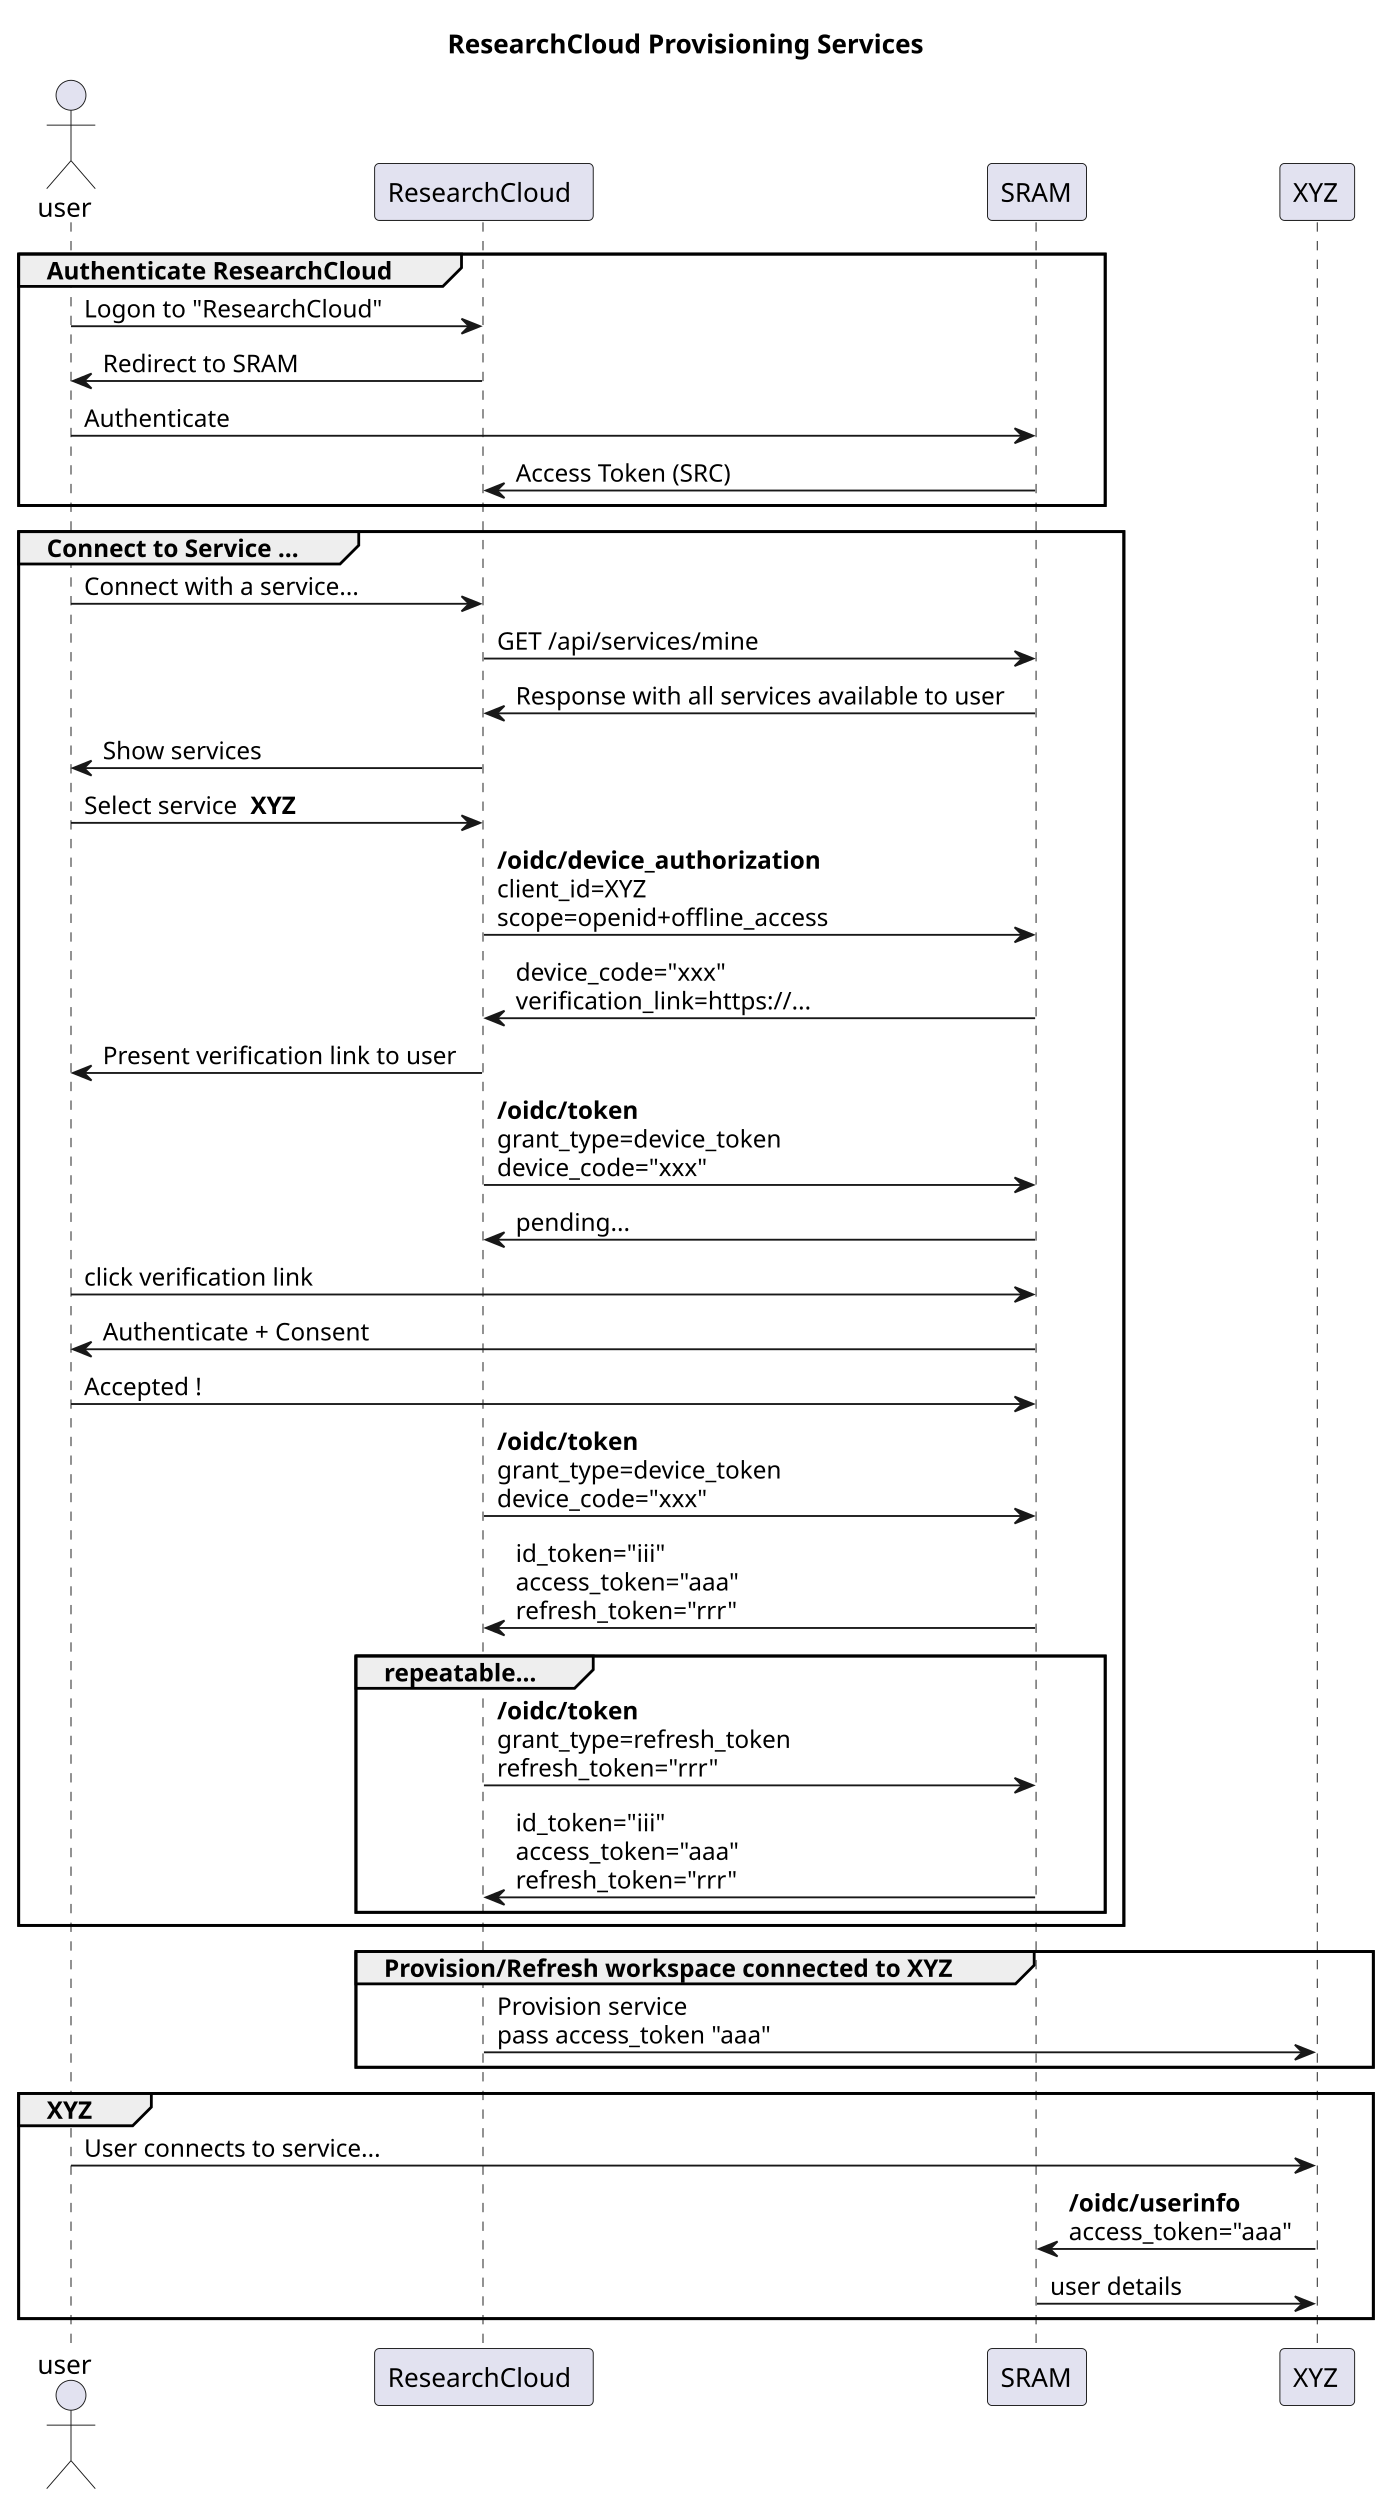
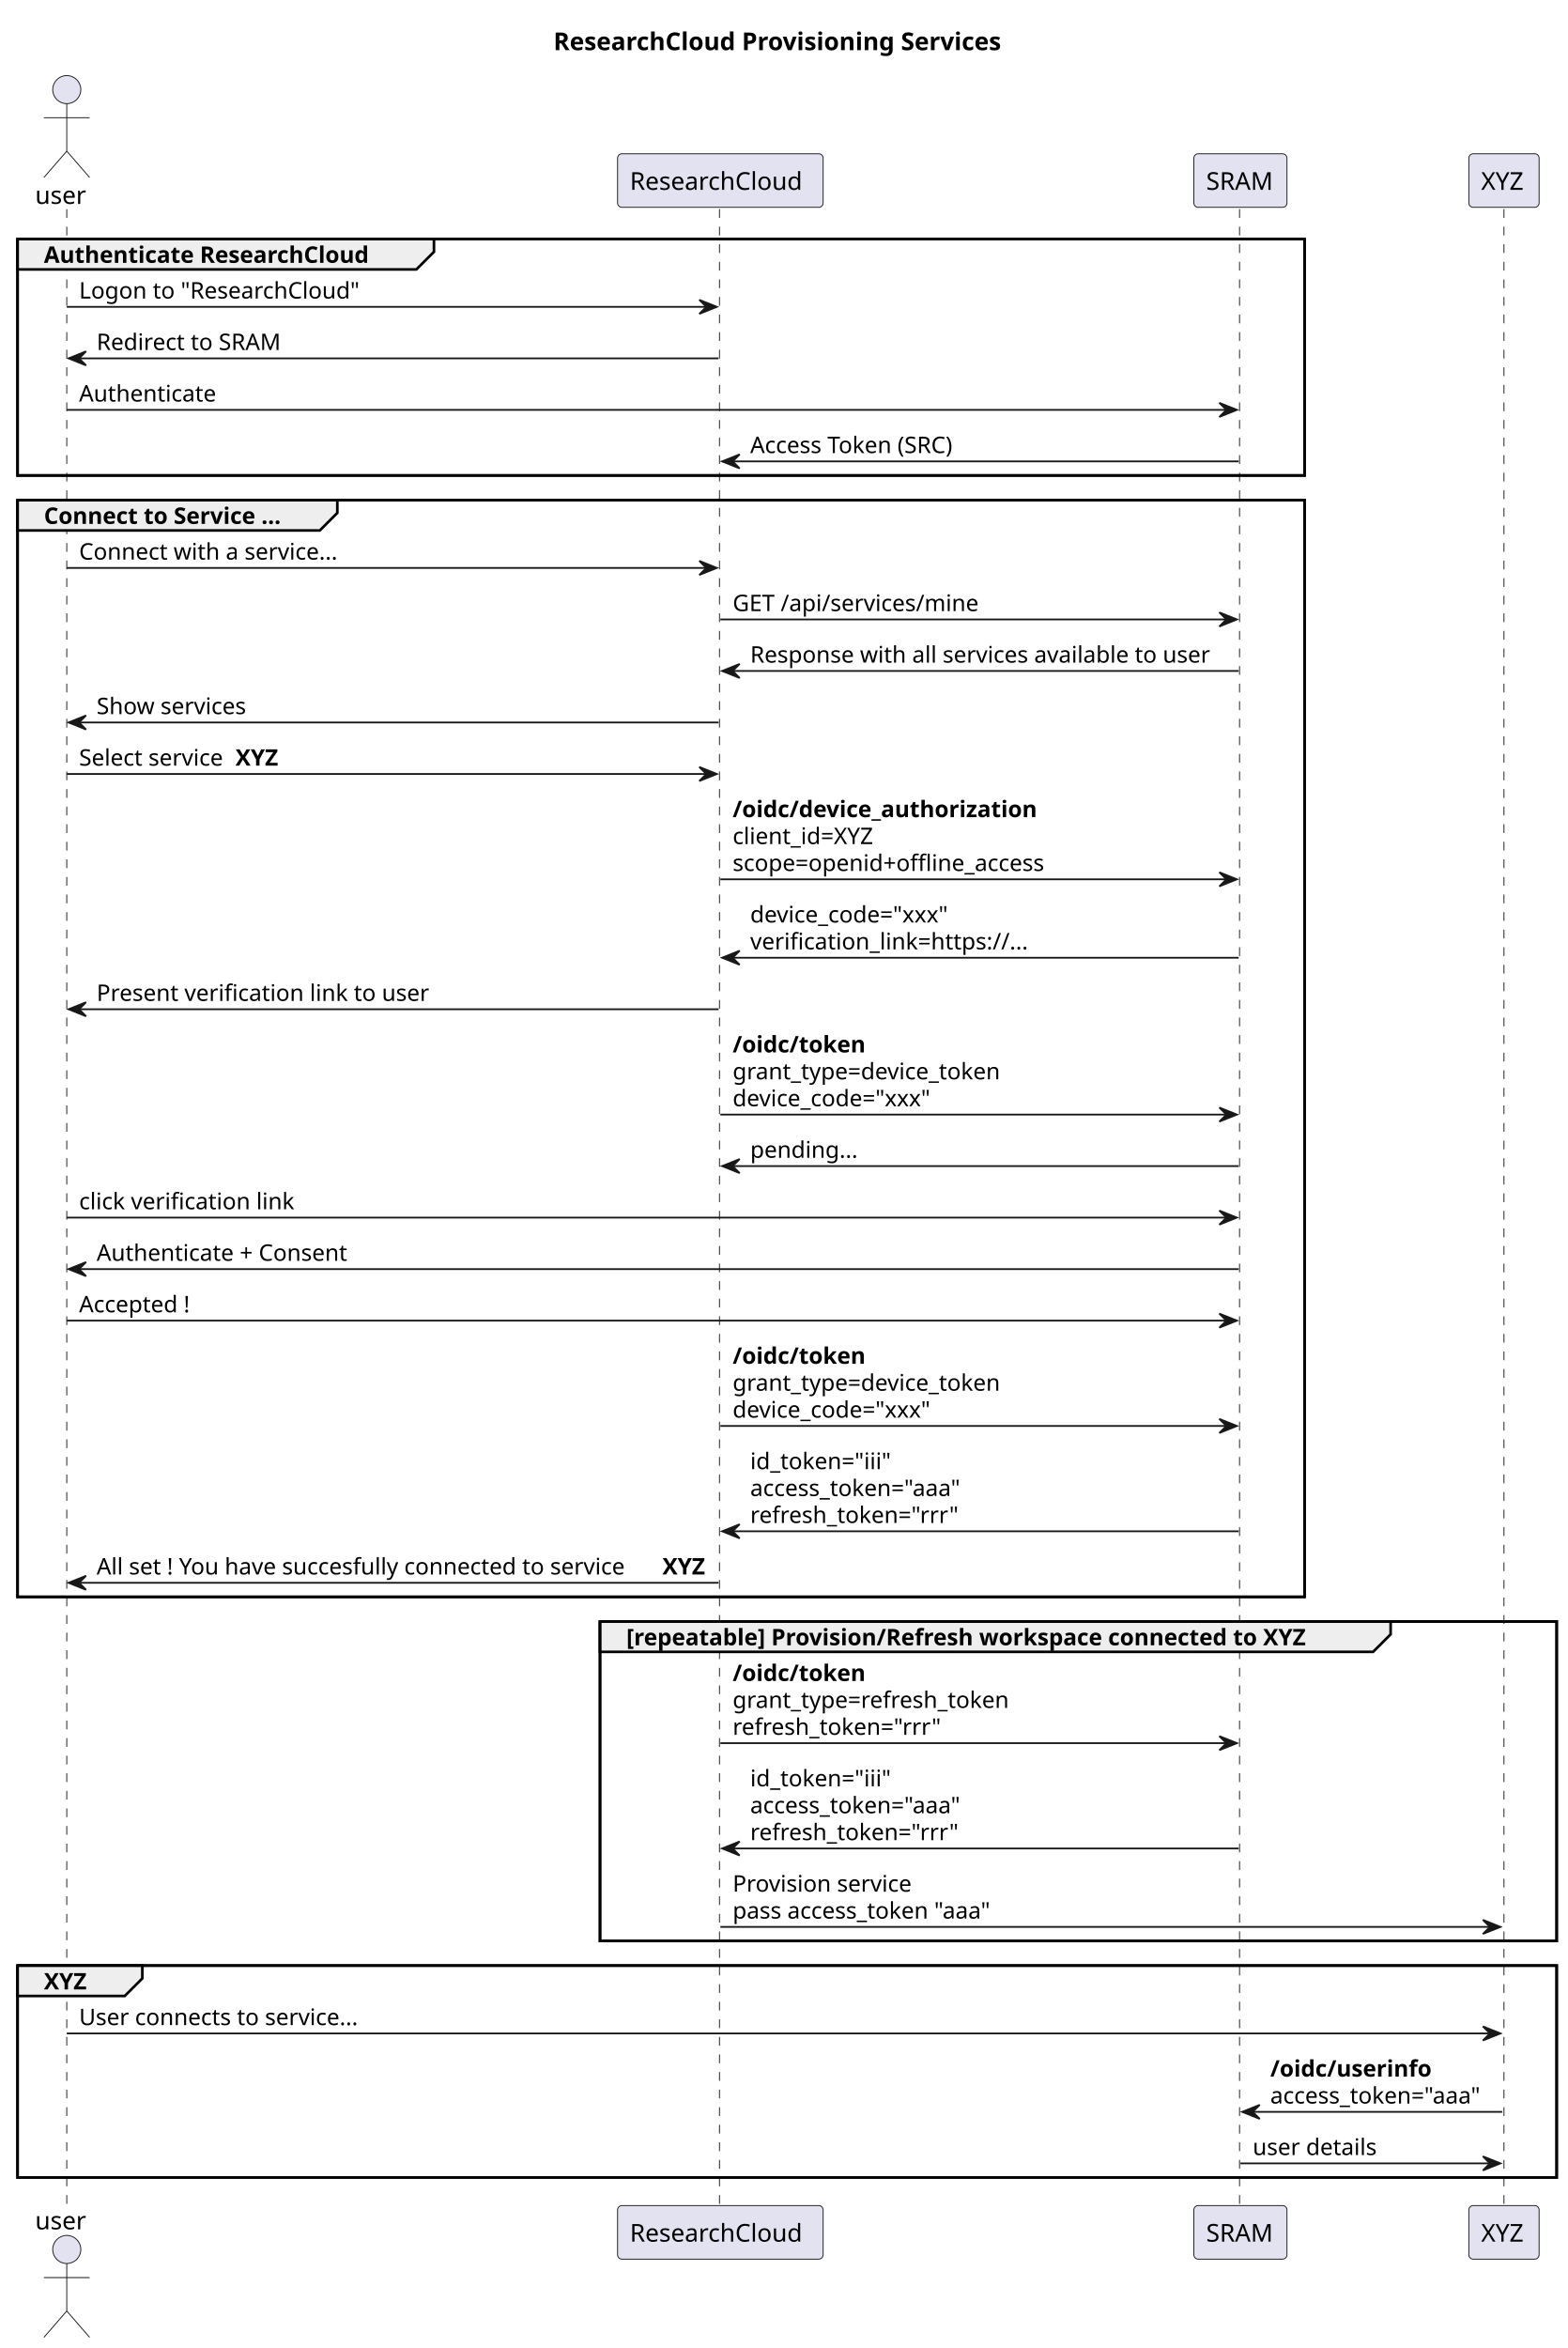
- <svg xmlns="http://www.w3.org/2000/svg" contentStyleType="text/css" height="1338px" preserveAspectRatio="none" style="width:741px;height:1338px;background:#FFFFFF;" version="1.1" viewBox="0 0 741 1338" width="741px" zoomAndPan="magnify">
+ <svg xmlns="http://www.w3.org/2000/svg" contentStyleType="text/css" height="1336px" preserveAspectRatio="none" style="width:892px;height:1336px;background:#FFFFFF;" version="1.1" viewBox="0 0 892 1336" width="892px" zoomAndPan="magnify">
  <defs />
  <g>
-     <rect fill="none" height="26.488" id="_title" style="stroke:none;stroke-width:1.0;" width="275" x="234.5" y="10" />
-     <text fill="#000000" font-family="sans-serif" font-size="14" font-weight="bold" lengthAdjust="spacing" textLength="265" x="239.5" y="28.535">ResearchCloud Provisioning Services</text>
-     <rect fill="none" height="134.553" style="stroke:#000000;stroke-width:1.5;" width="581.5" x="10" y="135.977" />
-     <rect fill="none" height="745.938" style="stroke:#000000;stroke-width:1.5;" width="591.5" x="10" y="284.529" />
-     <rect fill="none" height="137.174" style="stroke:#000000;stroke-width:1.5;" width="401" x="190.5" y="886.293" />
-     <rect fill="none" height="61.932" style="stroke:#000000;stroke-width:1.5;" width="544.5" x="190.5" y="1044.467" />
-     <rect fill="none" height="120.553" style="stroke:#000000;stroke-width:1.5;" width="725" x="10" y="1120.398" />
-     <line style="stroke:#181818;stroke-width:0.5;stroke-dasharray:5.0,5.0;" x1="38" x2="38" y1="118.977" y2="1257.951" />
-     <line style="stroke:#181818;stroke-width:0.5;stroke-dasharray:5.0,5.0;" x1="258.5" x2="258.5" y1="118.977" y2="1257.951" />
-     <line style="stroke:#181818;stroke-width:0.5;stroke-dasharray:5.0,5.0;" x1="554.5" x2="554.5" y1="118.977" y2="1257.951" />
-     <line style="stroke:#181818;stroke-width:0.5;stroke-dasharray:5.0,5.0;" x1="705" x2="705" y1="118.977" y2="1257.951" />
+     <rect fill="none" height="26.488" id="_title" style="stroke:none;stroke-width:1.0;" width="275" x="310" y="10" />
+     <text fill="#000000" font-family="sans-serif" font-size="14" font-weight="bold" lengthAdjust="spacing" textLength="265" x="315" y="28.535">ResearchCloud Provisioning Services</text>
+     <rect fill="none" height="134.553" style="stroke:#000000;stroke-width:1.5;" width="732.5" x="10" y="135.977" />
+     <rect fill="none" height="624.074" style="stroke:#000000;stroke-width:1.5;" width="732.5" x="10" y="284.529" />
+     <rect fill="none" height="181.795" style="stroke:#000000;stroke-width:1.5;" width="544.5" x="341.5" y="922.604" />
+     <rect fill="none" height="120.553" style="stroke:#000000;stroke-width:1.5;" width="876" x="10" y="1118.398" />
+     <line style="stroke:#181818;stroke-width:0.5;stroke-dasharray:5.0,5.0;" x1="38" x2="38" y1="118.977" y2="1255.951" />
+     <line style="stroke:#181818;stroke-width:0.5;stroke-dasharray:5.0,5.0;" x1="409.5" x2="409.5" y1="118.977" y2="1255.951" />
+     <line style="stroke:#181818;stroke-width:0.5;stroke-dasharray:5.0,5.0;" x1="705.5" x2="705.5" y1="118.977" y2="1255.951" />
+     <line style="stroke:#181818;stroke-width:0.5;stroke-dasharray:5.0,5.0;" x1="856" x2="856" y1="118.977" y2="1255.951" />
    <text fill="#000000" font-family="sans-serif" font-size="14" lengthAdjust="spacing" textLength="30" x="20" y="116.023">user</text>
    <ellipse cx="38" cy="50.988" fill="#E2E2F0" rx="8" ry="8" style="stroke:#181818;stroke-width:0.5;" />
    <path d="M38,58.988 L38,85.988 M25,66.988 L51,66.988 M38,85.988 L25,100.988 M38,85.988 L51,100.988 " fill="none" style="stroke:#181818;stroke-width:0.5;" />
-     <text fill="#000000" font-family="sans-serif" font-size="14" lengthAdjust="spacing" textLength="30" x="20" y="1270.486">user</text>
-     <ellipse cx="38" cy="1281.939" fill="#E2E2F0" rx="8" ry="8" style="stroke:#181818;stroke-width:0.5;" />
-     <path d="M38,1289.939 L38,1316.939 M25,1297.939 L51,1297.939 M38,1316.939 L25,1331.939 M38,1316.939 L51,1331.939 " fill="none" style="stroke:#181818;stroke-width:0.5;" />
-     <rect fill="#E2E2F0" height="30.488" rx="2.5" ry="2.5" style="stroke:#181818;stroke-width:0.5;" width="117" x="200.5" y="87.488" />
-     <text fill="#000000" font-family="sans-serif" font-size="14" lengthAdjust="spacing" textLength="103" x="207.5" y="108.023">ResearchCloud</text>
-     <rect fill="#E2E2F0" height="30.488" rx="2.5" ry="2.5" style="stroke:#181818;stroke-width:0.5;" width="117" x="200.5" y="1256.951" />
-     <text fill="#000000" font-family="sans-serif" font-size="14" lengthAdjust="spacing" textLength="103" x="207.5" y="1277.486">ResearchCloud</text>
-     <rect fill="#E2E2F0" height="30.488" rx="2.5" ry="2.5" style="stroke:#181818;stroke-width:0.5;" width="53" x="528.5" y="87.488" />
-     <text fill="#000000" font-family="sans-serif" font-size="14" lengthAdjust="spacing" textLength="39" x="535.5" y="108.023">SRAM</text>
-     <rect fill="#E2E2F0" height="30.488" rx="2.5" ry="2.5" style="stroke:#181818;stroke-width:0.5;" width="53" x="528.5" y="1256.951" />
-     <text fill="#000000" font-family="sans-serif" font-size="14" lengthAdjust="spacing" textLength="39" x="535.5" y="1277.486">SRAM</text>
-     <rect fill="#E2E2F0" height="30.488" rx="2.5" ry="2.5" style="stroke:#181818;stroke-width:0.5;" width="40" x="685" y="87.488" />
-     <text fill="#000000" font-family="sans-serif" font-size="14" lengthAdjust="spacing" textLength="26" x="692" y="108.023">XYZ</text>
-     <rect fill="#E2E2F0" height="30.488" rx="2.5" ry="2.5" style="stroke:#181818;stroke-width:0.5;" width="40" x="685" y="1256.951" />
-     <text fill="#000000" font-family="sans-serif" font-size="14" lengthAdjust="spacing" textLength="26" x="692" y="1277.486">XYZ</text>
+     <text fill="#000000" font-family="sans-serif" font-size="14" lengthAdjust="spacing" textLength="30" x="20" y="1268.486">user</text>
+     <ellipse cx="38" cy="1279.939" fill="#E2E2F0" rx="8" ry="8" style="stroke:#181818;stroke-width:0.5;" />
+     <path d="M38,1287.939 L38,1314.939 M25,1295.939 L51,1295.939 M38,1314.939 L25,1329.939 M38,1314.939 L51,1329.939 " fill="none" style="stroke:#181818;stroke-width:0.5;" />
+     <rect fill="#E2E2F0" height="30.488" rx="2.5" ry="2.5" style="stroke:#181818;stroke-width:0.5;" width="117" x="351.5" y="87.488" />
+     <text fill="#000000" font-family="sans-serif" font-size="14" lengthAdjust="spacing" textLength="103" x="358.5" y="108.023">ResearchCloud</text>
+     <rect fill="#E2E2F0" height="30.488" rx="2.5" ry="2.5" style="stroke:#181818;stroke-width:0.5;" width="117" x="351.5" y="1254.951" />
+     <text fill="#000000" font-family="sans-serif" font-size="14" lengthAdjust="spacing" textLength="103" x="358.5" y="1275.486">ResearchCloud</text>
+     <rect fill="#E2E2F0" height="30.488" rx="2.5" ry="2.5" style="stroke:#181818;stroke-width:0.5;" width="53" x="679.5" y="87.488" />
+     <text fill="#000000" font-family="sans-serif" font-size="14" lengthAdjust="spacing" textLength="39" x="686.5" y="108.023">SRAM</text>
+     <rect fill="#E2E2F0" height="30.488" rx="2.5" ry="2.5" style="stroke:#181818;stroke-width:0.5;" width="53" x="679.5" y="1254.951" />
+     <text fill="#000000" font-family="sans-serif" font-size="14" lengthAdjust="spacing" textLength="39" x="686.5" y="1275.486">SRAM</text>
+     <rect fill="#E2E2F0" height="30.488" rx="2.5" ry="2.5" style="stroke:#181818;stroke-width:0.5;" width="40" x="836" y="87.488" />
+     <text fill="#000000" font-family="sans-serif" font-size="14" lengthAdjust="spacing" textLength="26" x="843" y="108.023">XYZ</text>
+     <rect fill="#E2E2F0" height="30.488" rx="2.5" ry="2.5" style="stroke:#181818;stroke-width:0.5;" width="40" x="836" y="1254.951" />
+     <text fill="#000000" font-family="sans-serif" font-size="14" lengthAdjust="spacing" textLength="26" x="843" y="1275.486">XYZ</text>
    <path d="M10,135.977 L247,135.977 L247,143.287 L237,153.287 L10,153.287 L10,135.977 " fill="#EEEEEE" style="stroke:#000000;stroke-width:1.5;" />
-     <rect fill="none" height="134.553" style="stroke:#000000;stroke-width:1.5;" width="581.5" x="10" y="135.977" />
+     <rect fill="none" height="134.553" style="stroke:#000000;stroke-width:1.5;" width="732.5" x="10" y="135.977" />
    <text fill="#000000" font-family="sans-serif" font-size="13" font-weight="bold" lengthAdjust="spacing" textLength="192" x="25" y="149.545">Authenticate ResearchCloud</text>
-     <polygon fill="#181818" points="247,170.598,257,174.598,247,178.598,251,174.598" style="stroke:#181818;stroke-width:1.0;" />
-     <line style="stroke:#181818;stroke-width:1.0;" x1="38" x2="253" y1="174.598" y2="174.598" />
+     <polygon fill="#181818" points="398,170.598,408,174.598,398,178.598,402,174.598" style="stroke:#181818;stroke-width:1.0;" />
+     <line style="stroke:#181818;stroke-width:1.0;" x1="38" x2="404" y1="174.598" y2="174.598" />
    <text fill="#000000" font-family="sans-serif" font-size="13" lengthAdjust="spacing" textLength="163" x="45" y="169.856">Logon to "ResearchCloud"</text>
    <polygon fill="#181818" points="49,199.908,39,203.908,49,207.908,45,203.908" style="stroke:#181818;stroke-width:1.0;" />
-     <line style="stroke:#181818;stroke-width:1.0;" x1="43" x2="258" y1="203.908" y2="203.908" />
+     <line style="stroke:#181818;stroke-width:1.0;" x1="43" x2="409" y1="203.908" y2="203.908" />
    <text fill="#000000" font-family="sans-serif" font-size="13" lengthAdjust="spacing" textLength="107" x="55" y="199.166">Redirect to SRAM</text>
-     <polygon fill="#181818" points="543,229.219,553,233.219,543,237.219,547,233.219" style="stroke:#181818;stroke-width:1.0;" />
-     <line style="stroke:#181818;stroke-width:1.0;" x1="38" x2="549" y1="233.219" y2="233.219" />
+     <polygon fill="#181818" points="694,229.219,704,233.219,694,237.219,698,233.219" style="stroke:#181818;stroke-width:1.0;" />
+     <line style="stroke:#181818;stroke-width:1.0;" x1="38" x2="700" y1="233.219" y2="233.219" />
    <text fill="#000000" font-family="sans-serif" font-size="13" lengthAdjust="spacing" textLength="80" x="45" y="228.477">Authenticate</text>
-     <polygon fill="#181818" points="270,258.529,260,262.529,270,266.529,266,262.529" style="stroke:#181818;stroke-width:1.0;" />
-     <line style="stroke:#181818;stroke-width:1.0;" x1="264" x2="554" y1="262.529" y2="262.529" />
-     <text fill="#000000" font-family="sans-serif" font-size="13" lengthAdjust="spacing" textLength="123" x="276" y="257.787">Access Token (SRC)</text>
+     <polygon fill="#181818" points="421,258.529,411,262.529,421,266.529,417,262.529" style="stroke:#181818;stroke-width:1.0;" />
+     <line style="stroke:#181818;stroke-width:1.0;" x1="415" x2="705" y1="262.529" y2="262.529" />
+     <text fill="#000000" font-family="sans-serif" font-size="13" lengthAdjust="spacing" textLength="123" x="427" y="257.787">Access Token (SRC)</text>
    <path d="M10,284.529 L192,284.529 L192,291.84 L182,301.84 L10,301.84 L10,284.529 " fill="#EEEEEE" style="stroke:#000000;stroke-width:1.5;" />
-     <rect fill="none" height="745.938" style="stroke:#000000;stroke-width:1.5;" width="591.5" x="10" y="284.529" />
+     <rect fill="none" height="624.074" style="stroke:#000000;stroke-width:1.5;" width="732.5" x="10" y="284.529" />
    <text fill="#000000" font-family="sans-serif" font-size="13" font-weight="bold" lengthAdjust="spacing" textLength="137" x="25" y="298.098">Connect to Service ...</text>
-     <polygon fill="#181818" points="247,319.15,257,323.15,247,327.15,251,323.15" style="stroke:#181818;stroke-width:1.0;" />
-     <line style="stroke:#181818;stroke-width:1.0;" x1="38" x2="253" y1="323.15" y2="323.15" />
+     <polygon fill="#181818" points="398,319.15,408,323.15,398,327.15,402,323.15" style="stroke:#181818;stroke-width:1.0;" />
+     <line style="stroke:#181818;stroke-width:1.0;" x1="38" x2="404" y1="323.15" y2="323.15" />
    <text fill="#000000" font-family="sans-serif" font-size="13" lengthAdjust="spacing" textLength="154" x="45" y="318.408">Connect with a service...</text>
-     <polygon fill="#181818" points="543,348.461,553,352.461,543,356.461,547,352.461" style="stroke:#181818;stroke-width:1.0;" />
-     <line style="stroke:#181818;stroke-width:1.0;" x1="259" x2="549" y1="352.461" y2="352.461" />
-     <text fill="#000000" font-family="sans-serif" font-size="13" lengthAdjust="spacing" textLength="150" x="266" y="347.719">GET /api/services/mine</text>
-     <polygon fill="#181818" points="270,377.772,260,381.772,270,385.772,266,381.772" style="stroke:#181818;stroke-width:1.0;" />
-     <line style="stroke:#181818;stroke-width:1.0;" x1="264" x2="554" y1="381.772" y2="381.772" />
-     <text fill="#000000" font-family="sans-serif" font-size="13" lengthAdjust="spacing" textLength="272" x="276" y="377.029">Response with all services available to user</text>
+     <polygon fill="#181818" points="694,348.461,704,352.461,694,356.461,698,352.461" style="stroke:#181818;stroke-width:1.0;" />
+     <line style="stroke:#181818;stroke-width:1.0;" x1="410" x2="700" y1="352.461" y2="352.461" />
+     <text fill="#000000" font-family="sans-serif" font-size="13" lengthAdjust="spacing" textLength="150" x="417" y="347.719">GET /api/services/mine</text>
+     <polygon fill="#181818" points="421,377.772,411,381.772,421,385.772,417,381.772" style="stroke:#181818;stroke-width:1.0;" />
+     <line style="stroke:#181818;stroke-width:1.0;" x1="415" x2="705" y1="381.772" y2="381.772" />
+     <text fill="#000000" font-family="sans-serif" font-size="13" lengthAdjust="spacing" textLength="272" x="427" y="377.029">Response with all services available to user</text>
    <polygon fill="#181818" points="49,407.082,39,411.082,49,415.082,45,411.082" style="stroke:#181818;stroke-width:1.0;" />
-     <line style="stroke:#181818;stroke-width:1.0;" x1="43" x2="258" y1="411.082" y2="411.082" />
+     <line style="stroke:#181818;stroke-width:1.0;" x1="43" x2="409" y1="411.082" y2="411.082" />
    <text fill="#000000" font-family="sans-serif" font-size="13" lengthAdjust="spacing" textLength="88" x="55" y="406.34">Show services</text>
-     <polygon fill="#181818" points="247,436.393,257,440.393,247,444.393,251,440.393" style="stroke:#181818;stroke-width:1.0;" />
-     <line style="stroke:#181818;stroke-width:1.0;" x1="38" x2="253" y1="440.393" y2="440.393" />
+     <polygon fill="#181818" points="398,436.393,408,440.393,398,444.393,402,440.393" style="stroke:#181818;stroke-width:1.0;" />
+     <line style="stroke:#181818;stroke-width:1.0;" x1="38" x2="404" y1="440.393" y2="440.393" />
    <text fill="#000000" font-family="sans-serif" font-size="13" lengthAdjust="spacing" textLength="85" x="45" y="435.65">Select service</text>
    <text fill="#000000" font-family="sans-serif" font-size="13" font-weight="bold" lengthAdjust="spacing" textLength="26" x="134" y="435.65">XYZ</text>
-     <polygon fill="#181818" points="543,496.324,553,500.324,543,504.324,547,500.324" style="stroke:#181818;stroke-width:1.0;" />
-     <line style="stroke:#181818;stroke-width:1.0;" x1="259" x2="549" y1="500.324" y2="500.324" />
-     <text fill="#000000" font-family="sans-serif" font-size="13" font-weight="bold" lengthAdjust="spacing" textLength="184" x="266" y="464.961">/oidc/device_authorization</text>
-     <text fill="#000000" font-family="sans-serif" font-size="13" lengthAdjust="spacing" textLength="88" x="266" y="480.272">client_id=XYZ</text>
-     <text fill="#000000" font-family="sans-serif" font-size="13" lengthAdjust="spacing" textLength="190" x="266" y="495.582">scope=openid+offline_access</text>
-     <polygon fill="#181818" points="270,540.945,260,544.945,270,548.945,266,544.945" style="stroke:#181818;stroke-width:1.0;" />
-     <line style="stroke:#181818;stroke-width:1.0;" x1="264" x2="554" y1="544.945" y2="544.945" />
-     <text fill="#000000" font-family="sans-serif" font-size="13" lengthAdjust="spacing" textLength="121" x="276" y="524.893">device_code="xxx"</text>
-     <text fill="#000000" font-family="sans-serif" font-size="13" lengthAdjust="spacing" textLength="175" x="276" y="540.203">verification_link=https://...</text>
+     <polygon fill="#181818" points="694,496.324,704,500.324,694,504.324,698,500.324" style="stroke:#181818;stroke-width:1.0;" />
+     <line style="stroke:#181818;stroke-width:1.0;" x1="410" x2="700" y1="500.324" y2="500.324" />
+     <text fill="#000000" font-family="sans-serif" font-size="13" font-weight="bold" lengthAdjust="spacing" textLength="184" x="417" y="464.961">/oidc/device_authorization</text>
+     <text fill="#000000" font-family="sans-serif" font-size="13" lengthAdjust="spacing" textLength="88" x="417" y="480.272">client_id=XYZ</text>
+     <text fill="#000000" font-family="sans-serif" font-size="13" lengthAdjust="spacing" textLength="190" x="417" y="495.582">scope=openid+offline_access</text>
+     <polygon fill="#181818" points="421,540.945,411,544.945,421,548.945,417,544.945" style="stroke:#181818;stroke-width:1.0;" />
+     <line style="stroke:#181818;stroke-width:1.0;" x1="415" x2="705" y1="544.945" y2="544.945" />
+     <text fill="#000000" font-family="sans-serif" font-size="13" lengthAdjust="spacing" textLength="121" x="427" y="524.893">device_code="xxx"</text>
+     <text fill="#000000" font-family="sans-serif" font-size="13" lengthAdjust="spacing" textLength="175" x="427" y="540.203">verification_link=https://...</text>
    <polygon fill="#181818" points="49,570.256,39,574.256,49,578.256,45,574.256" style="stroke:#181818;stroke-width:1.0;" />
-     <line style="stroke:#181818;stroke-width:1.0;" x1="43" x2="258" y1="574.256" y2="574.256" />
+     <line style="stroke:#181818;stroke-width:1.0;" x1="43" x2="409" y1="574.256" y2="574.256" />
    <text fill="#000000" font-family="sans-serif" font-size="13" lengthAdjust="spacing" textLength="197" x="55" y="569.514">Present verification link to user</text>
-     <polygon fill="#181818" points="543,630.188,553,634.188,543,638.188,547,634.188" style="stroke:#181818;stroke-width:1.0;" />
-     <line style="stroke:#181818;stroke-width:1.0;" x1="259" x2="549" y1="634.188" y2="634.188" />
-     <text fill="#000000" font-family="sans-serif" font-size="13" font-weight="bold" lengthAdjust="spacing" textLength="80" x="266" y="598.824">/oidc/token</text>
-     <text fill="#000000" font-family="sans-serif" font-size="13" lengthAdjust="spacing" textLength="160" x="266" y="614.135">grant_type=device_token</text>
-     <text fill="#000000" font-family="sans-serif" font-size="13" lengthAdjust="spacing" textLength="121" x="266" y="629.445">device_code="xxx"</text>
-     <polygon fill="#181818" points="270,659.498,260,663.498,270,667.498,266,663.498" style="stroke:#181818;stroke-width:1.0;" />
-     <line style="stroke:#181818;stroke-width:1.0;" x1="264" x2="554" y1="663.498" y2="663.498" />
-     <text fill="#000000" font-family="sans-serif" font-size="13" lengthAdjust="spacing" textLength="63" x="276" y="658.756">pending...</text>
-     <polygon fill="#181818" points="543,688.809,553,692.809,543,696.809,547,692.809" style="stroke:#181818;stroke-width:1.0;" />
-     <line style="stroke:#181818;stroke-width:1.0;" x1="38" x2="549" y1="692.809" y2="692.809" />
+     <polygon fill="#181818" points="694,630.188,704,634.188,694,638.188,698,634.188" style="stroke:#181818;stroke-width:1.0;" />
+     <line style="stroke:#181818;stroke-width:1.0;" x1="410" x2="700" y1="634.188" y2="634.188" />
+     <text fill="#000000" font-family="sans-serif" font-size="13" font-weight="bold" lengthAdjust="spacing" textLength="80" x="417" y="598.824">/oidc/token</text>
+     <text fill="#000000" font-family="sans-serif" font-size="13" lengthAdjust="spacing" textLength="160" x="417" y="614.135">grant_type=device_token</text>
+     <text fill="#000000" font-family="sans-serif" font-size="13" lengthAdjust="spacing" textLength="121" x="417" y="629.445">device_code="xxx"</text>
+     <polygon fill="#181818" points="421,659.498,411,663.498,421,667.498,417,663.498" style="stroke:#181818;stroke-width:1.0;" />
+     <line style="stroke:#181818;stroke-width:1.0;" x1="415" x2="705" y1="663.498" y2="663.498" />
+     <text fill="#000000" font-family="sans-serif" font-size="13" lengthAdjust="spacing" textLength="63" x="427" y="658.756">pending...</text>
+     <polygon fill="#181818" points="694,688.809,704,692.809,694,696.809,698,692.809" style="stroke:#181818;stroke-width:1.0;" />
+     <line style="stroke:#181818;stroke-width:1.0;" x1="38" x2="700" y1="692.809" y2="692.809" />
    <text fill="#000000" font-family="sans-serif" font-size="13" lengthAdjust="spacing" textLength="133" x="45" y="688.066">click verification link</text>
    <polygon fill="#181818" points="49,718.119,39,722.119,49,726.119,45,722.119" style="stroke:#181818;stroke-width:1.0;" />
-     <line style="stroke:#181818;stroke-width:1.0;" x1="43" x2="554" y1="722.119" y2="722.119" />
+     <line style="stroke:#181818;stroke-width:1.0;" x1="43" x2="705" y1="722.119" y2="722.119" />
    <text fill="#000000" font-family="sans-serif" font-size="13" lengthAdjust="spacing" textLength="150" x="55" y="717.377">Authenticate + Consent</text>
-     <polygon fill="#181818" points="543,747.43,553,751.43,543,755.43,547,751.43" style="stroke:#181818;stroke-width:1.0;" />
-     <line style="stroke:#181818;stroke-width:1.0;" x1="38" x2="549" y1="751.43" y2="751.43" />
+     <polygon fill="#181818" points="694,747.43,704,751.43,694,755.43,698,751.43" style="stroke:#181818;stroke-width:1.0;" />
+     <line style="stroke:#181818;stroke-width:1.0;" x1="38" x2="700" y1="751.43" y2="751.43" />
    <text fill="#000000" font-family="sans-serif" font-size="13" lengthAdjust="spacing" textLength="66" x="45" y="746.688">Accepted !</text>
-     <polygon fill="#181818" points="543,807.361,553,811.361,543,815.361,547,811.361" style="stroke:#181818;stroke-width:1.0;" />
-     <line style="stroke:#181818;stroke-width:1.0;" x1="259" x2="549" y1="811.361" y2="811.361" />
-     <text fill="#000000" font-family="sans-serif" font-size="13" font-weight="bold" lengthAdjust="spacing" textLength="80" x="266" y="775.998">/oidc/token</text>
-     <text fill="#000000" font-family="sans-serif" font-size="13" lengthAdjust="spacing" textLength="160" x="266" y="791.309">grant_type=device_token</text>
-     <text fill="#000000" font-family="sans-serif" font-size="13" lengthAdjust="spacing" textLength="121" x="266" y="806.619">device_code="xxx"</text>
-     <polygon fill="#181818" points="270,867.293,260,871.293,270,875.293,266,871.293" style="stroke:#181818;stroke-width:1.0;" />
-     <line style="stroke:#181818;stroke-width:1.0;" x1="264" x2="554" y1="871.293" y2="871.293" />
-     <text fill="#000000" font-family="sans-serif" font-size="13" lengthAdjust="spacing" textLength="87" x="276" y="835.93">id_token="iii"</text>
-     <text fill="#000000" font-family="sans-serif" font-size="13" lengthAdjust="spacing" textLength="126" x="276" y="851.24">access_token="aaa"</text>
-     <text fill="#000000" font-family="sans-serif" font-size="13" lengthAdjust="spacing" textLength="122" x="276" y="866.551">refresh_token="rrr"</text>
-     <path d="M190.5,886.293 L317.5,886.293 L317.5,893.604 L307.5,903.604 L190.5,903.604 L190.5,886.293 " fill="#EEEEEE" style="stroke:#000000;stroke-width:1.5;" />
-     <rect fill="none" height="137.174" style="stroke:#000000;stroke-width:1.5;" width="401" x="190.5" y="886.293" />
-     <text fill="#000000" font-family="sans-serif" font-size="13" font-weight="bold" lengthAdjust="spacing" textLength="82" x="205.5" y="899.861">repeatable...</text>
-     <polygon fill="#181818" points="543,951.535,553,955.535,543,959.535,547,955.535" style="stroke:#181818;stroke-width:1.0;" />
-     <line style="stroke:#181818;stroke-width:1.0;" x1="259" x2="549" y1="955.535" y2="955.535" />
-     <text fill="#000000" font-family="sans-serif" font-size="13" font-weight="bold" lengthAdjust="spacing" textLength="80" x="266" y="920.172">/oidc/token</text>
-     <text fill="#000000" font-family="sans-serif" font-size="13" lengthAdjust="spacing" textLength="164" x="266" y="935.482">grant_type=refresh_token</text>
-     <text fill="#000000" font-family="sans-serif" font-size="13" lengthAdjust="spacing" textLength="122" x="266" y="950.793">refresh_token="rrr"</text>
-     <polygon fill="#181818" points="270,1011.467,260,1015.467,270,1019.467,266,1015.467" style="stroke:#181818;stroke-width:1.0;" />
-     <line style="stroke:#181818;stroke-width:1.0;" x1="264" x2="554" y1="1015.467" y2="1015.467" />
-     <text fill="#000000" font-family="sans-serif" font-size="13" lengthAdjust="spacing" textLength="87" x="276" y="980.104">id_token="iii"</text>
-     <text fill="#000000" font-family="sans-serif" font-size="13" lengthAdjust="spacing" textLength="126" x="276" y="995.414">access_token="aaa"</text>
-     <text fill="#000000" font-family="sans-serif" font-size="13" lengthAdjust="spacing" textLength="122" x="276" y="1010.725">refresh_token="rrr"</text>
-     <path d="M190.5,1044.467 L553.5,1044.467 L553.5,1051.777 L543.5,1061.777 L190.5,1061.777 L190.5,1044.467 " fill="#EEEEEE" style="stroke:#000000;stroke-width:1.5;" />
-     <rect fill="none" height="61.932" style="stroke:#000000;stroke-width:1.5;" width="544.5" x="190.5" y="1044.467" />
-     <text fill="#000000" font-family="sans-serif" font-size="13" font-weight="bold" lengthAdjust="spacing" textLength="318" x="205.5" y="1058.035">Provision/Refresh workspace connected to XYZ</text>
-     <polygon fill="#181818" points="693,1094.398,703,1098.398,693,1102.398,697,1098.398" style="stroke:#181818;stroke-width:1.0;" />
-     <line style="stroke:#181818;stroke-width:1.0;" x1="259" x2="699" y1="1098.398" y2="1098.398" />
-     <text fill="#000000" font-family="sans-serif" font-size="13" lengthAdjust="spacing" textLength="106" x="266" y="1078.346">Provision service</text>
-     <text fill="#000000" font-family="sans-serif" font-size="13" lengthAdjust="spacing" textLength="153" x="266" y="1093.656">pass access_token "aaa"</text>
-     <path d="M10,1120.398 L81,1120.398 L81,1127.709 L71,1137.709 L10,1137.709 L10,1120.398 " fill="#EEEEEE" style="stroke:#000000;stroke-width:1.5;" />
-     <rect fill="none" height="120.553" style="stroke:#000000;stroke-width:1.5;" width="725" x="10" y="1120.398" />
-     <text fill="#000000" font-family="sans-serif" font-size="13" font-weight="bold" lengthAdjust="spacing" textLength="26" x="25" y="1133.967">XYZ</text>
-     <polygon fill="#181818" points="693,1155.02,703,1159.02,693,1163.02,697,1159.02" style="stroke:#181818;stroke-width:1.0;" />
-     <line style="stroke:#181818;stroke-width:1.0;" x1="38" x2="699" y1="1159.02" y2="1159.02" />
-     <text fill="#000000" font-family="sans-serif" font-size="13" lengthAdjust="spacing" textLength="166" x="45" y="1154.277">User connects to service...</text>
-     <polygon fill="#181818" points="566,1199.641,556,1203.641,566,1207.641,562,1203.641" style="stroke:#181818;stroke-width:1.0;" />
-     <line style="stroke:#181818;stroke-width:1.0;" x1="560" x2="704" y1="1203.641" y2="1203.641" />
-     <text fill="#000000" font-family="sans-serif" font-size="13" font-weight="bold" lengthAdjust="spacing" textLength="98" x="572" y="1183.588">/oidc/userinfo</text>
-     <text fill="#000000" font-family="sans-serif" font-size="13" lengthAdjust="spacing" textLength="126" x="572" y="1198.898">access_token="aaa"</text>
-     <polygon fill="#181818" points="693,1228.951,703,1232.951,693,1236.951,697,1232.951" style="stroke:#181818;stroke-width:1.0;" />
-     <line style="stroke:#181818;stroke-width:1.0;" x1="555" x2="699" y1="1232.951" y2="1232.951" />
-     <text fill="#000000" font-family="sans-serif" font-size="13" lengthAdjust="spacing" textLength="73" x="562" y="1228.209">user details</text>
+     <polygon fill="#181818" points="694,807.361,704,811.361,694,815.361,698,811.361" style="stroke:#181818;stroke-width:1.0;" />
+     <line style="stroke:#181818;stroke-width:1.0;" x1="410" x2="700" y1="811.361" y2="811.361" />
+     <text fill="#000000" font-family="sans-serif" font-size="13" font-weight="bold" lengthAdjust="spacing" textLength="80" x="417" y="775.998">/oidc/token</text>
+     <text fill="#000000" font-family="sans-serif" font-size="13" lengthAdjust="spacing" textLength="160" x="417" y="791.309">grant_type=device_token</text>
+     <text fill="#000000" font-family="sans-serif" font-size="13" lengthAdjust="spacing" textLength="121" x="417" y="806.619">device_code="xxx"</text>
+     <polygon fill="#181818" points="421,867.293,411,871.293,421,875.293,417,871.293" style="stroke:#181818;stroke-width:1.0;" />
+     <line style="stroke:#181818;stroke-width:1.0;" x1="415" x2="705" y1="871.293" y2="871.293" />
+     <text fill="#000000" font-family="sans-serif" font-size="13" lengthAdjust="spacing" textLength="87" x="427" y="835.93">id_token="iii"</text>
+     <text fill="#000000" font-family="sans-serif" font-size="13" lengthAdjust="spacing" textLength="126" x="427" y="851.24">access_token="aaa"</text>
+     <text fill="#000000" font-family="sans-serif" font-size="13" lengthAdjust="spacing" textLength="122" x="427" y="866.551">refresh_token="rrr"</text>
+     <polygon fill="#181818" points="49,896.604,39,900.604,49,904.604,45,900.604" style="stroke:#181818;stroke-width:1.0;" />
+     <line style="stroke:#181818;stroke-width:1.0;" x1="43" x2="409" y1="900.604" y2="900.604" />
+     <text fill="#000000" font-family="sans-serif" font-size="13" lengthAdjust="spacing" textLength="318" x="55" y="895.861">All set ! You have succesfully connected to service</text>
+     <text fill="#000000" font-family="sans-serif" font-size="13" font-weight="bold" lengthAdjust="spacing" textLength="26" x="377" y="895.861">XYZ</text>
+     <path d="M341.5,922.604 L791.5,922.604 L791.5,929.914 L781.5,939.914 L341.5,939.914 L341.5,922.604 " fill="#EEEEEE" style="stroke:#000000;stroke-width:1.5;" />
+     <rect fill="none" height="181.795" style="stroke:#000000;stroke-width:1.5;" width="544.5" x="341.5" y="922.604" />
+     <text fill="#000000" font-family="sans-serif" font-size="13" font-weight="bold" lengthAdjust="spacing" textLength="405" x="356.5" y="936.172">[repeatable] Provision/Refresh workspace connected to XYZ</text>
+     <polygon fill="#181818" points="694,987.846,704,991.846,694,995.846,698,991.846" style="stroke:#181818;stroke-width:1.0;" />
+     <line style="stroke:#181818;stroke-width:1.0;" x1="410" x2="700" y1="991.846" y2="991.846" />
+     <text fill="#000000" font-family="sans-serif" font-size="13" font-weight="bold" lengthAdjust="spacing" textLength="80" x="417" y="956.482">/oidc/token</text>
+     <text fill="#000000" font-family="sans-serif" font-size="13" lengthAdjust="spacing" textLength="164" x="417" y="971.793">grant_type=refresh_token</text>
+     <text fill="#000000" font-family="sans-serif" font-size="13" lengthAdjust="spacing" textLength="122" x="417" y="987.104">refresh_token="rrr"</text>
+     <polygon fill="#181818" points="421,1047.777,411,1051.777,421,1055.777,417,1051.777" style="stroke:#181818;stroke-width:1.0;" />
+     <line style="stroke:#181818;stroke-width:1.0;" x1="415" x2="705" y1="1051.777" y2="1051.777" />
+     <text fill="#000000" font-family="sans-serif" font-size="13" lengthAdjust="spacing" textLength="87" x="427" y="1016.414">id_token="iii"</text>
+     <text fill="#000000" font-family="sans-serif" font-size="13" lengthAdjust="spacing" textLength="126" x="427" y="1031.725">access_token="aaa"</text>
+     <text fill="#000000" font-family="sans-serif" font-size="13" lengthAdjust="spacing" textLength="122" x="427" y="1047.035">refresh_token="rrr"</text>
+     <polygon fill="#181818" points="844,1092.398,854,1096.398,844,1100.398,848,1096.398" style="stroke:#181818;stroke-width:1.0;" />
+     <line style="stroke:#181818;stroke-width:1.0;" x1="410" x2="850" y1="1096.398" y2="1096.398" />
+     <text fill="#000000" font-family="sans-serif" font-size="13" lengthAdjust="spacing" textLength="106" x="417" y="1076.346">Provision service</text>
+     <text fill="#000000" font-family="sans-serif" font-size="13" lengthAdjust="spacing" textLength="153" x="417" y="1091.656">pass access_token "aaa"</text>
+     <path d="M10,1118.398 L81,1118.398 L81,1125.709 L71,1135.709 L10,1135.709 L10,1118.398 " fill="#EEEEEE" style="stroke:#000000;stroke-width:1.5;" />
+     <rect fill="none" height="120.553" style="stroke:#000000;stroke-width:1.5;" width="876" x="10" y="1118.398" />
+     <text fill="#000000" font-family="sans-serif" font-size="13" font-weight="bold" lengthAdjust="spacing" textLength="26" x="25" y="1131.967">XYZ</text>
+     <polygon fill="#181818" points="844,1153.02,854,1157.02,844,1161.02,848,1157.02" style="stroke:#181818;stroke-width:1.0;" />
+     <line style="stroke:#181818;stroke-width:1.0;" x1="38" x2="850" y1="1157.02" y2="1157.02" />
+     <text fill="#000000" font-family="sans-serif" font-size="13" lengthAdjust="spacing" textLength="166" x="45" y="1152.277">User connects to service...</text>
+     <polygon fill="#181818" points="717,1197.641,707,1201.641,717,1205.641,713,1201.641" style="stroke:#181818;stroke-width:1.0;" />
+     <line style="stroke:#181818;stroke-width:1.0;" x1="711" x2="855" y1="1201.641" y2="1201.641" />
+     <text fill="#000000" font-family="sans-serif" font-size="13" font-weight="bold" lengthAdjust="spacing" textLength="98" x="723" y="1181.588">/oidc/userinfo</text>
+     <text fill="#000000" font-family="sans-serif" font-size="13" lengthAdjust="spacing" textLength="126" x="723" y="1196.898">access_token="aaa"</text>
+     <polygon fill="#181818" points="844,1226.951,854,1230.951,844,1234.951,848,1230.951" style="stroke:#181818;stroke-width:1.0;" />
+     <line style="stroke:#181818;stroke-width:1.0;" x1="706" x2="850" y1="1230.951" y2="1230.951" />
+     <text fill="#000000" font-family="sans-serif" font-size="13" lengthAdjust="spacing" textLength="73" x="713" y="1226.209">user details</text>
  </g>
</svg>
